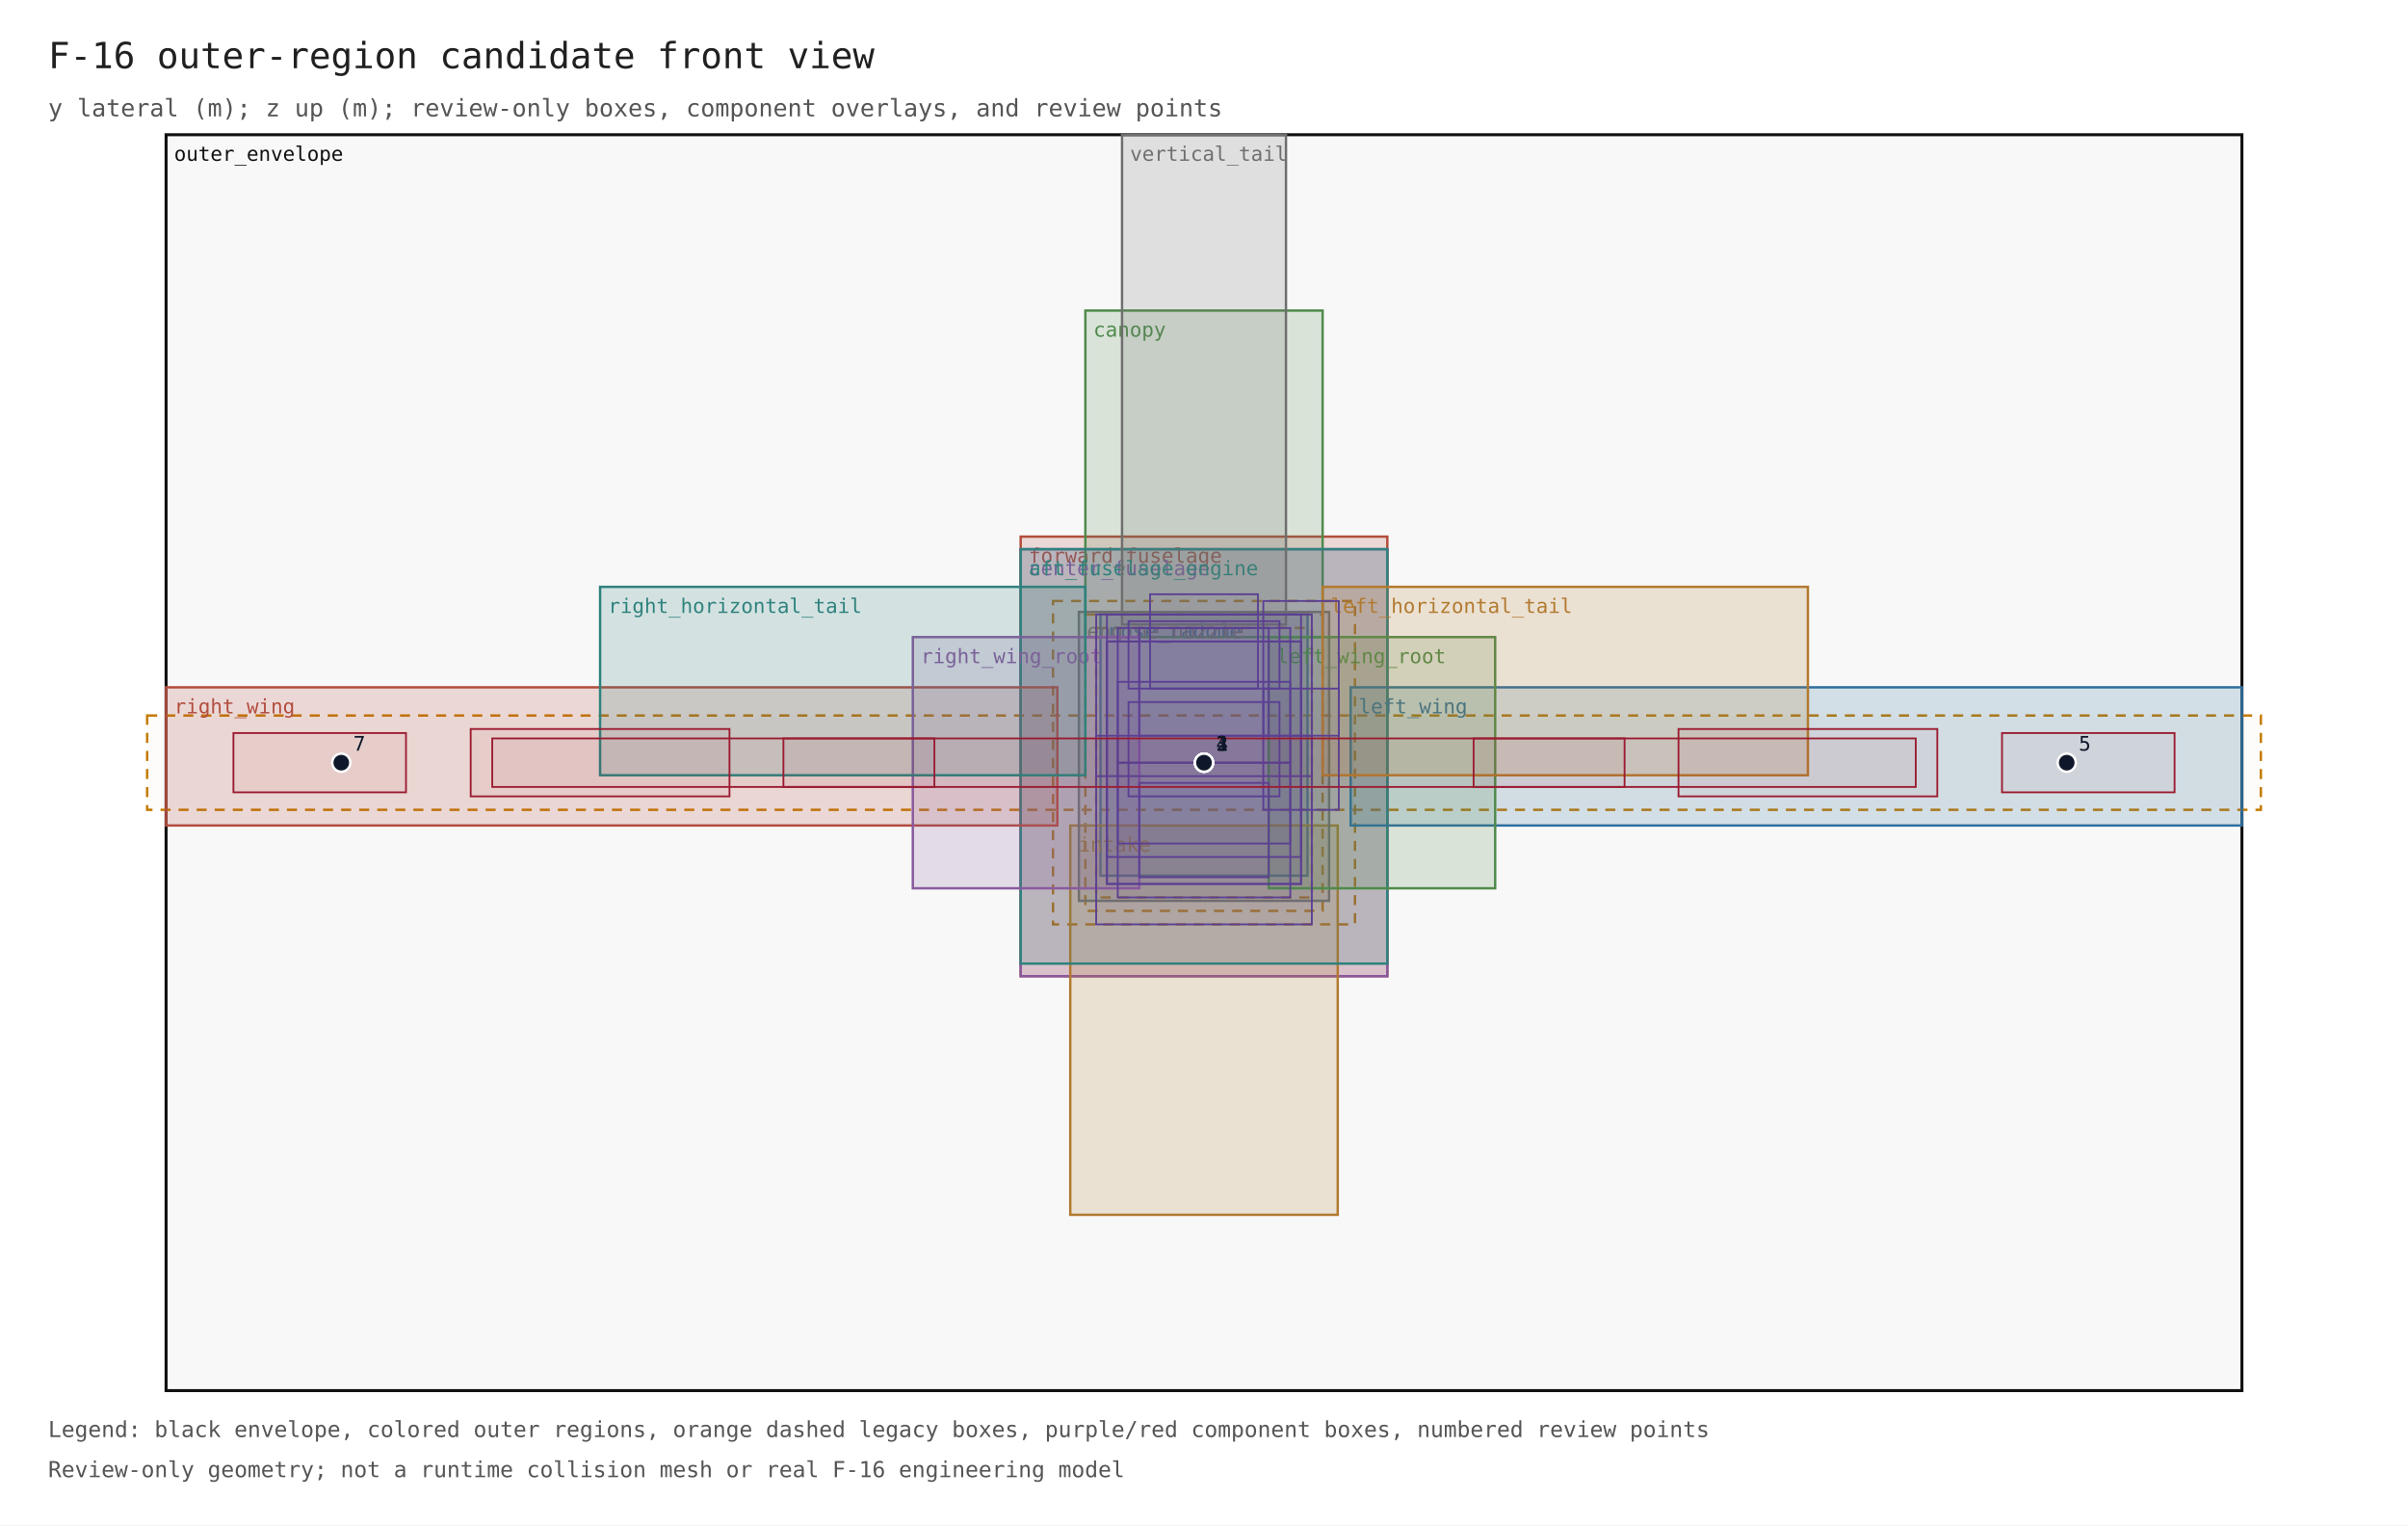
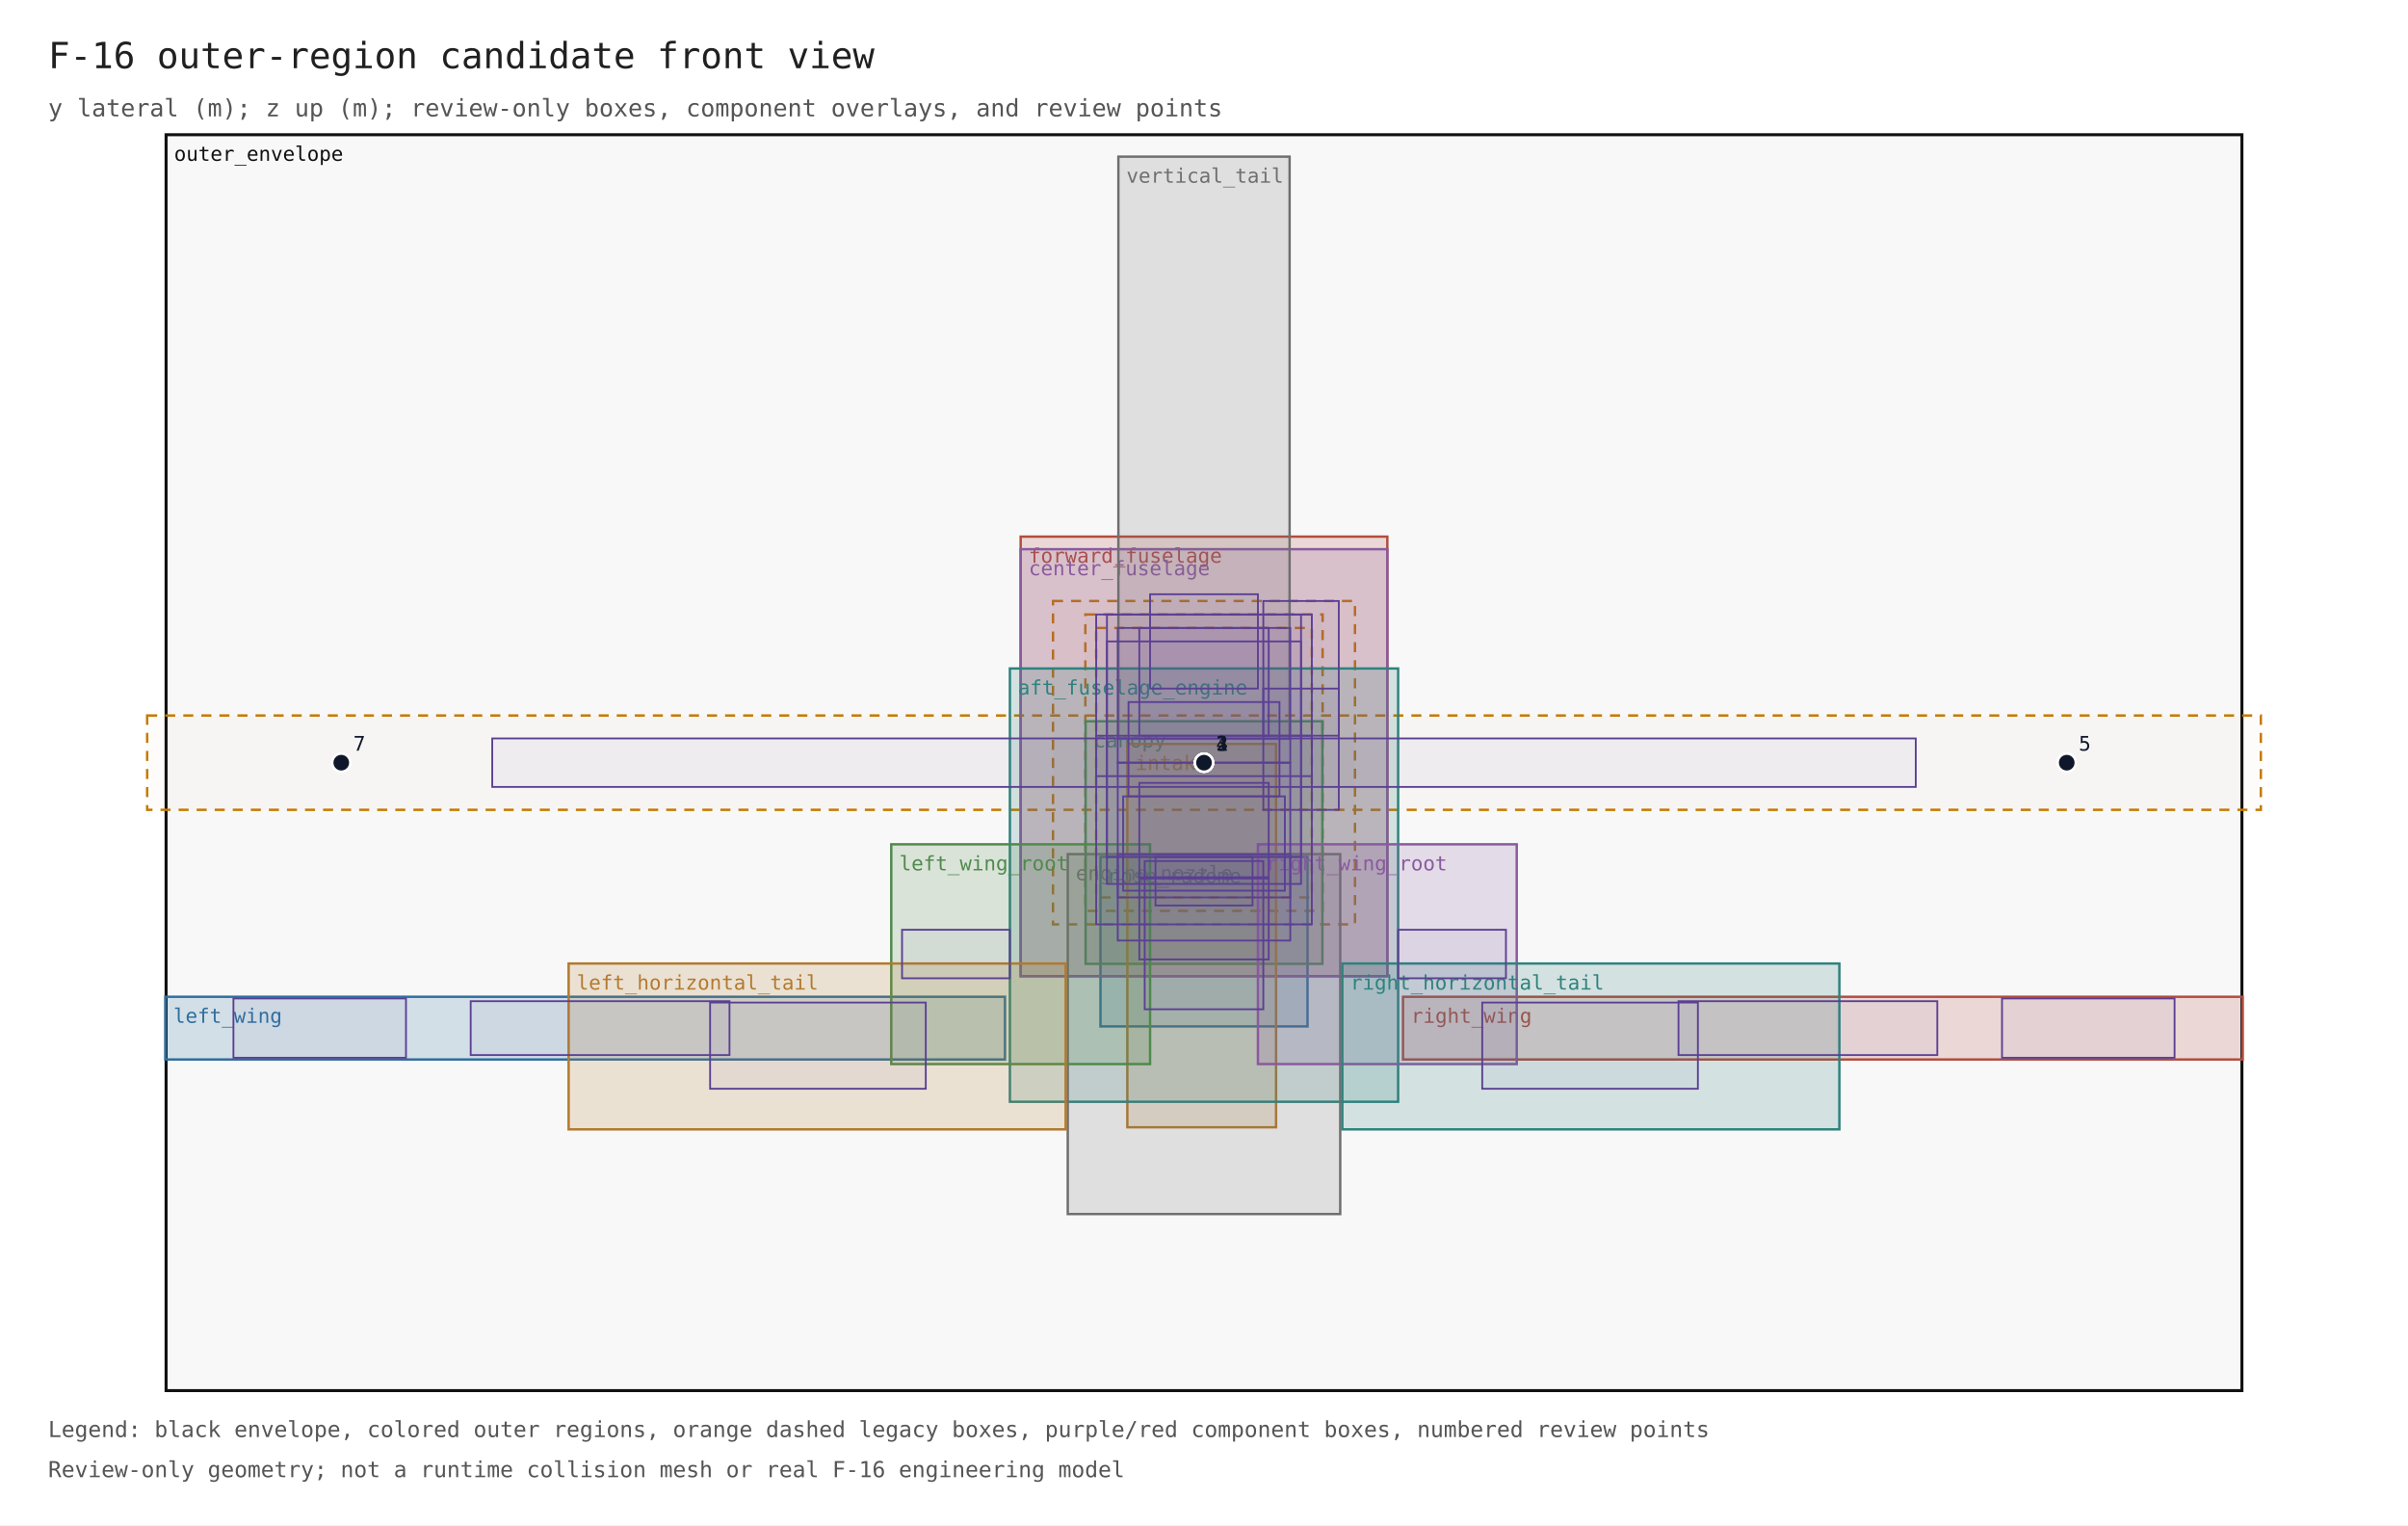
<svg xmlns="http://www.w3.org/2000/svg" width="1200" height="760" viewBox="0 0 1200 760">
  <rect x="0" y="0" width="1200" height="760" fill="#ffffff" />
  <text x="24" y="34" font-size="18" font-family="monospace" fill="#202020">F-16 outer-region candidate front view</text>
  <text x="24" y="58" font-size="12" font-family="monospace" fill="#555555">y lateral (m); z up (m); review-only boxes, component overlays, and review points</text>
  <rect x="82.76" y="67.13" width="1034.48" height="625.73" fill="#111111" fill-opacity="0.03" stroke="#111111" stroke-width="1.50" />
  <text x="86.76" y="80.13" font-size="10" font-family="monospace" fill="#111111">outer_envelope</text>
  <rect x="546.26" y="312.87" width="107.48" height="134.27" fill="#c47a00" fill-opacity="0.02" stroke="#c47a00" stroke-width="1.20" stroke-dasharray="5 4" />
  <rect x="524.76" y="299.44" width="150.48" height="161.12" fill="#c47a00" fill-opacity="0.02" stroke="#c47a00" stroke-width="1.20" stroke-dasharray="5 4" />
  <rect x="540.88" y="306.15" width="118.23" height="147.69" fill="#c47a00" fill-opacity="0.02" stroke="#c47a00" stroke-width="1.20" stroke-dasharray="5 4" />
  <rect x="73.34" y="356.50" width="1053.33" height="46.99" fill="#c47a00" fill-opacity="0.02" stroke="#c47a00" stroke-width="1.20" stroke-dasharray="5 4" />
-   <rect x="548.41" y="304.91" width="103.18" height="131.40" fill="#2f6f9f" fill-opacity="0.18" stroke="#2f6f9f" stroke-width="1.20" />
-   <text x="552.41" y="317.91" font-size="10" font-family="monospace" fill="#2f6f9f">nose_radome</text>
+   <rect x="548.41" y="426.93" width="103.18" height="84.47" fill="#2f6f9f" fill-opacity="0.18" stroke="#2f6f9f" stroke-width="1.20" />
+   <text x="552.41" y="439.93" font-size="10" font-family="monospace" fill="#2f6f9f">nose_radome</text>
  <rect x="508.64" y="267.37" width="182.72" height="219.01" fill="#b24d3e" fill-opacity="0.18" stroke="#b24d3e" stroke-width="1.20" />
  <text x="512.64" y="280.37" font-size="10" font-family="monospace" fill="#b24d3e">forward_fuselage</text>
-   <rect x="540.88" y="154.74" width="118.23" height="162.69" fill="#4f8a4b" fill-opacity="0.18" stroke="#4f8a4b" stroke-width="1.20" />
-   <text x="544.88" y="167.74" font-size="10" font-family="monospace" fill="#4f8a4b">canopy</text>
+   <rect x="540.99" y="359.38" width="118.02" height="120.85" fill="#4f8a4b" fill-opacity="0.18" stroke="#4f8a4b" stroke-width="1.20" />
+   <text x="544.99" y="372.38" font-size="10" font-family="monospace" fill="#4f8a4b">canopy</text>
  <rect x="508.64" y="273.63" width="182.72" height="212.75" fill="#8a5a9f" fill-opacity="0.18" stroke="#8a5a9f" stroke-width="1.20" />
  <text x="512.64" y="286.63" font-size="10" font-family="monospace" fill="#8a5a9f">center_fuselage</text>
-   <rect x="533.36" y="411.29" width="133.28" height="193.98" fill="#b27a2f" fill-opacity="0.18" stroke="#b27a2f" stroke-width="1.20" />
-   <text x="537.36" y="424.29" font-size="10" font-family="monospace" fill="#b27a2f">intake</text>
-   <rect x="508.64" y="273.63" width="182.72" height="206.49" fill="#2f827d" fill-opacity="0.18" stroke="#2f827d" stroke-width="1.20" />
-   <text x="512.64" y="286.63" font-size="10" font-family="monospace" fill="#2f827d">aft_fuselage_engine</text>
-   <rect x="537.66" y="304.91" width="124.68" height="143.92" fill="#6f6f6f" fill-opacity="0.18" stroke="#6f6f6f" stroke-width="1.20" />
-   <text x="541.66" y="317.91" font-size="10" font-family="monospace" fill="#6f6f6f">engine_nozzle</text>
-   <rect x="673.09" y="342.46" width="444.15" height="68.83" fill="#2f6f9f" fill-opacity="0.18" stroke="#2f6f9f" stroke-width="1.20" />
-   <text x="677.09" y="355.46" font-size="10" font-family="monospace" fill="#2f6f9f">left_wing</text>
-   <rect x="82.76" y="342.46" width="444.15" height="68.83" fill="#b24d3e" fill-opacity="0.18" stroke="#b24d3e" stroke-width="1.20" />
-   <text x="86.76" y="355.46" font-size="10" font-family="monospace" fill="#b24d3e">right_wing</text>
-   <rect x="632.24" y="317.43" width="112.86" height="125.15" fill="#4f8a4b" fill-opacity="0.18" stroke="#4f8a4b" stroke-width="1.20" />
-   <text x="636.24" y="330.43" font-size="10" font-family="monospace" fill="#4f8a4b">left_wing_root</text>
-   <rect x="454.90" y="317.43" width="112.86" height="125.15" fill="#8a5a9f" fill-opacity="0.18" stroke="#8a5a9f" stroke-width="1.20" />
-   <text x="458.90" y="330.43" font-size="10" font-family="monospace" fill="#8a5a9f">right_wing_root</text>
-   <rect x="659.12" y="292.40" width="241.83" height="93.86" fill="#b27a2f" fill-opacity="0.18" stroke="#b27a2f" stroke-width="1.20" />
-   <text x="663.12" y="305.40" font-size="10" font-family="monospace" fill="#b27a2f">left_horizontal_tail</text>
-   <rect x="299.05" y="292.40" width="241.83" height="93.86" fill="#2f827d" fill-opacity="0.18" stroke="#2f827d" stroke-width="1.20" />
-   <text x="303.05" y="305.40" font-size="10" font-family="monospace" fill="#2f827d">right_horizontal_tail</text>
-   <rect x="559.16" y="67.13" width="81.69" height="244.04" fill="#6f6f6f" fill-opacity="0.18" stroke="#6f6f6f" stroke-width="1.20" />
-   <text x="563.16" y="80.13" font-size="10" font-family="monospace" fill="#6f6f6f">vertical_tail</text>
-   <rect x="557.01" y="339.72" width="85.99" height="80.56" fill="#5b3f93" fill-opacity="0.05" stroke="#5b3f93" stroke-width="0.90" />
+   <rect x="561.79" y="370.65" width="74.12" height="191.01" fill="#b27a2f" fill-opacity="0.18" stroke="#b27a2f" stroke-width="1.20" />
+   <text x="565.79" y="383.65" font-size="10" font-family="monospace" fill="#b27a2f">intake</text>
+   <rect x="503.27" y="333.07" width="193.47" height="215.88" fill="#2f827d" fill-opacity="0.18" stroke="#2f827d" stroke-width="1.20" />
+   <text x="507.27" y="346.07" font-size="10" font-family="monospace" fill="#2f827d">aft_fuselage_engine</text>
+   <rect x="532.10" y="425.56" width="135.79" height="179.34" fill="#6f6f6f" fill-opacity="0.18" stroke="#6f6f6f" stroke-width="1.20" />
+   <text x="536.10" y="438.56" font-size="10" font-family="monospace" fill="#6f6f6f">engine_nozzle</text>
+   <rect x="82.39" y="496.64" width="418.43" height="31.24" fill="#2f6f9f" fill-opacity="0.18" stroke="#2f6f9f" stroke-width="1.20" />
+   <text x="86.39" y="509.64" font-size="10" font-family="monospace" fill="#2f6f9f">left_wing</text>
+   <rect x="699.17" y="496.64" width="418.44" height="31.24" fill="#b24d3e" fill-opacity="0.18" stroke="#b24d3e" stroke-width="1.20" />
+   <text x="703.17" y="509.64" font-size="10" font-family="monospace" fill="#b24d3e">right_wing</text>
+   <rect x="444.15" y="420.67" width="128.98" height="109.50" fill="#4f8a4b" fill-opacity="0.18" stroke="#4f8a4b" stroke-width="1.20" />
+   <text x="448.15" y="433.67" font-size="10" font-family="monospace" fill="#4f8a4b">left_wing_root</text>
+   <rect x="626.87" y="420.67" width="128.98" height="109.50" fill="#8a5a9f" fill-opacity="0.18" stroke="#8a5a9f" stroke-width="1.20" />
+   <text x="630.87" y="433.67" font-size="10" font-family="monospace" fill="#8a5a9f">right_wing_root</text>
+   <rect x="283.37" y="480.07" width="247.70" height="82.63" fill="#b27a2f" fill-opacity="0.18" stroke="#b27a2f" stroke-width="1.20" />
+   <text x="287.37" y="493.07" font-size="10" font-family="monospace" fill="#b27a2f">left_horizontal_tail</text>
+   <rect x="668.93" y="480.07" width="247.70" height="82.63" fill="#2f827d" fill-opacity="0.18" stroke="#2f827d" stroke-width="1.20" />
+   <text x="672.93" y="493.07" font-size="10" font-family="monospace" fill="#2f827d">right_horizontal_tail</text>
+   <rect x="557.34" y="78.05" width="85.32" height="290.06" fill="#6f6f6f" fill-opacity="0.18" stroke="#6f6f6f" stroke-width="1.20" />
+   <text x="561.34" y="91.05" font-size="10" font-family="monospace" fill="#6f6f6f">vertical_tail</text>
+   <rect x="567.76" y="437.74" width="64.49" height="40.28" fill="#5b3f93" fill-opacity="0.05" stroke="#5b3f93" stroke-width="0.90" />
  <rect x="551.63" y="306.15" width="96.73" height="120.84" fill="#5b3f93" fill-opacity="0.05" stroke="#5b3f93" stroke-width="0.90" />
+   <rect x="559.69" y="396.78" width="80.61" height="46.99" fill="#5b3f93" fill-opacity="0.05" stroke="#5b3f93" stroke-width="0.90" />
  <rect x="557.01" y="380.00" width="85.99" height="67.13" fill="#5b3f93" fill-opacity="0.05" stroke="#5b3f93" stroke-width="0.90" />
-   <rect x="562.38" y="309.51" width="75.24" height="33.57" fill="#5b3f93" fill-opacity="0.05" stroke="#5b3f93" stroke-width="0.90" />
+   <rect x="575.82" y="426.99" width="48.37" height="24.17" fill="#5b3f93" fill-opacity="0.05" stroke="#5b3f93" stroke-width="0.90" />
  <rect x="546.26" y="366.57" width="107.48" height="93.99" fill="#5b3f93" fill-opacity="0.05" stroke="#5b3f93" stroke-width="0.90" />
  <rect x="546.26" y="306.15" width="107.48" height="80.56" fill="#5b3f93" fill-opacity="0.05" stroke="#5b3f93" stroke-width="0.90" />
  <rect x="557.01" y="312.87" width="85.99" height="67.13" fill="#5b3f93" fill-opacity="0.05" stroke="#5b3f93" stroke-width="0.90" />
  <rect x="629.56" y="299.44" width="37.62" height="67.13" fill="#5b3f93" fill-opacity="0.05" stroke="#5b3f93" stroke-width="0.90" />
  <rect x="562.38" y="349.79" width="75.24" height="46.99" fill="#5b3f93" fill-opacity="0.05" stroke="#5b3f93" stroke-width="0.90" />
+   <rect x="570.44" y="429.01" width="59.12" height="73.85" fill="#5b3f93" fill-opacity="0.05" stroke="#5b3f93" stroke-width="0.90" />
  <rect x="629.56" y="343.08" width="37.62" height="60.42" fill="#5b3f93" fill-opacity="0.05" stroke="#5b3f93" stroke-width="0.90" />
  <rect x="551.63" y="319.58" width="96.73" height="120.84" fill="#5b3f93" fill-opacity="0.05" stroke="#5b3f93" stroke-width="0.90" />
-   <rect x="551.63" y="319.58" width="96.73" height="120.84" fill="#5b3f93" fill-opacity="0.05" stroke="#5b3f93" stroke-width="0.90" />
+   <rect x="557.01" y="425.65" width="85.99" height="42.97" fill="#5b3f93" fill-opacity="0.05" stroke="#5b3f93" stroke-width="0.90" />
  <rect x="567.76" y="312.87" width="64.49" height="53.71" fill="#5b3f93" fill-opacity="0.05" stroke="#5b3f93" stroke-width="0.90" />
  <rect x="567.76" y="390.07" width="64.49" height="46.99" fill="#5b3f93" fill-opacity="0.05" stroke="#5b3f93" stroke-width="0.90" />
  <rect x="573.13" y="296.08" width="53.74" height="46.99" fill="#5b3f93" fill-opacity="0.05" stroke="#5b3f93" stroke-width="0.90" />
-   <rect x="234.56" y="363.22" width="128.98" height="33.57" fill="#9b1c31" fill-opacity="0.05" stroke="#9b1c31" stroke-width="0.90" />
-   <rect x="836.46" y="363.22" width="128.98" height="33.57" fill="#9b1c31" fill-opacity="0.05" stroke="#9b1c31" stroke-width="0.90" />
-   <rect x="116.33" y="365.23" width="85.99" height="29.54" fill="#9b1c31" fill-opacity="0.05" stroke="#9b1c31" stroke-width="0.90" />
-   <rect x="997.68" y="365.23" width="85.99" height="29.54" fill="#9b1c31" fill-opacity="0.05" stroke="#9b1c31" stroke-width="0.90" />
-   <rect x="245.31" y="367.92" width="709.38" height="24.17" fill="#9b1c31" fill-opacity="0.05" stroke="#9b1c31" stroke-width="0.90" />
-   <rect x="390.41" y="367.92" width="75.24" height="24.17" fill="#9b1c31" fill-opacity="0.05" stroke="#9b1c31" stroke-width="0.90" />
-   <rect x="734.35" y="367.92" width="75.24" height="24.17" fill="#9b1c31" fill-opacity="0.05" stroke="#9b1c31" stroke-width="0.90" />
+   <rect x="353.87" y="499.50" width="107.48" height="42.97" fill="#5b3f93" fill-opacity="0.05" stroke="#5b3f93" stroke-width="0.90" />
+   <rect x="738.65" y="499.50" width="107.48" height="42.97" fill="#5b3f93" fill-opacity="0.05" stroke="#5b3f93" stroke-width="0.90" />
+   <rect x="234.56" y="498.83" width="128.98" height="26.85" fill="#5b3f93" fill-opacity="0.05" stroke="#5b3f93" stroke-width="0.90" />
+   <rect x="836.46" y="498.83" width="128.98" height="26.85" fill="#5b3f93" fill-opacity="0.05" stroke="#5b3f93" stroke-width="0.90" />
+   <rect x="116.33" y="497.48" width="85.99" height="29.54" fill="#5b3f93" fill-opacity="0.05" stroke="#5b3f93" stroke-width="0.90" />
+   <rect x="997.68" y="497.48" width="85.99" height="29.54" fill="#5b3f93" fill-opacity="0.05" stroke="#5b3f93" stroke-width="0.90" />
+   <rect x="245.31" y="367.92" width="709.38" height="24.17" fill="#5b3f93" fill-opacity="0.05" stroke="#5b3f93" stroke-width="0.90" />
+   <rect x="449.52" y="463.25" width="53.74" height="24.17" fill="#5b3f93" fill-opacity="0.05" stroke="#5b3f93" stroke-width="0.90" />
+   <rect x="696.73" y="463.25" width="53.74" height="24.17" fill="#5b3f93" fill-opacity="0.05" stroke="#5b3f93" stroke-width="0.90" />
  <circle cx="600.00" cy="380.00" r="4.5" fill="#0f172a" stroke="#ffffff" stroke-width="1.2" />
  <text x="606.00" y="374.00" font-size="10" font-family="monospace" fill="#0f172a">1</text>
  <circle cx="600.00" cy="380.00" r="4.5" fill="#0f172a" stroke="#ffffff" stroke-width="1.2" />
  <text x="606.00" y="374.00" font-size="10" font-family="monospace" fill="#0f172a">2</text>
  <circle cx="600.00" cy="380.00" r="4.5" fill="#0f172a" stroke="#ffffff" stroke-width="1.2" />
  <text x="606.00" y="374.00" font-size="10" font-family="monospace" fill="#0f172a">3</text>
  <circle cx="600.00" cy="380.00" r="4.5" fill="#0f172a" stroke="#ffffff" stroke-width="1.2" />
  <text x="606.00" y="374.00" font-size="10" font-family="monospace" fill="#0f172a">4</text>
  <circle cx="1029.93" cy="380.00" r="4.5" fill="#0f172a" stroke="#ffffff" stroke-width="1.2" />
  <text x="1035.93" y="374.00" font-size="10" font-family="monospace" fill="#0f172a">5</text>
  <circle cx="1244.89" cy="380.00" r="4.5" fill="#0f172a" stroke="#ffffff" stroke-width="1.2" />
  <text x="1250.89" y="374.00" font-size="10" font-family="monospace" fill="#0f172a">6</text>
  <circle cx="170.07" cy="380.00" r="4.5" fill="#0f172a" stroke="#ffffff" stroke-width="1.2" />
  <text x="176.07" y="374.00" font-size="10" font-family="monospace" fill="#0f172a">7</text>
  <circle cx="-44.89" cy="380.00" r="4.5" fill="#0f172a" stroke="#ffffff" stroke-width="1.2" />
  <text x="-38.89" y="374.00" font-size="10" font-family="monospace" fill="#0f172a">8</text>
  <circle cx="600.00" cy="-157.07" r="4.5" fill="#0f172a" stroke="#ffffff" stroke-width="1.2" />
  <text x="606.00" y="-163.07" font-size="10" font-family="monospace" fill="#0f172a">9</text>
  <circle cx="600.00" cy="917.07" r="4.5" fill="#0f172a" stroke="#ffffff" stroke-width="1.2" />
  <text x="606.00" y="911.07" font-size="10" font-family="monospace" fill="#0f172a">10</text>
  <text x="24" y="716" font-size="11" font-family="monospace" fill="#555555">Legend: black envelope, colored outer regions, orange dashed legacy boxes, purple/red component boxes, numbered review points</text>
  <text x="24" y="736" font-size="11" font-family="monospace" fill="#555555">Review-only geometry; not a runtime collision mesh or real F-16 engineering model</text>
</svg>
